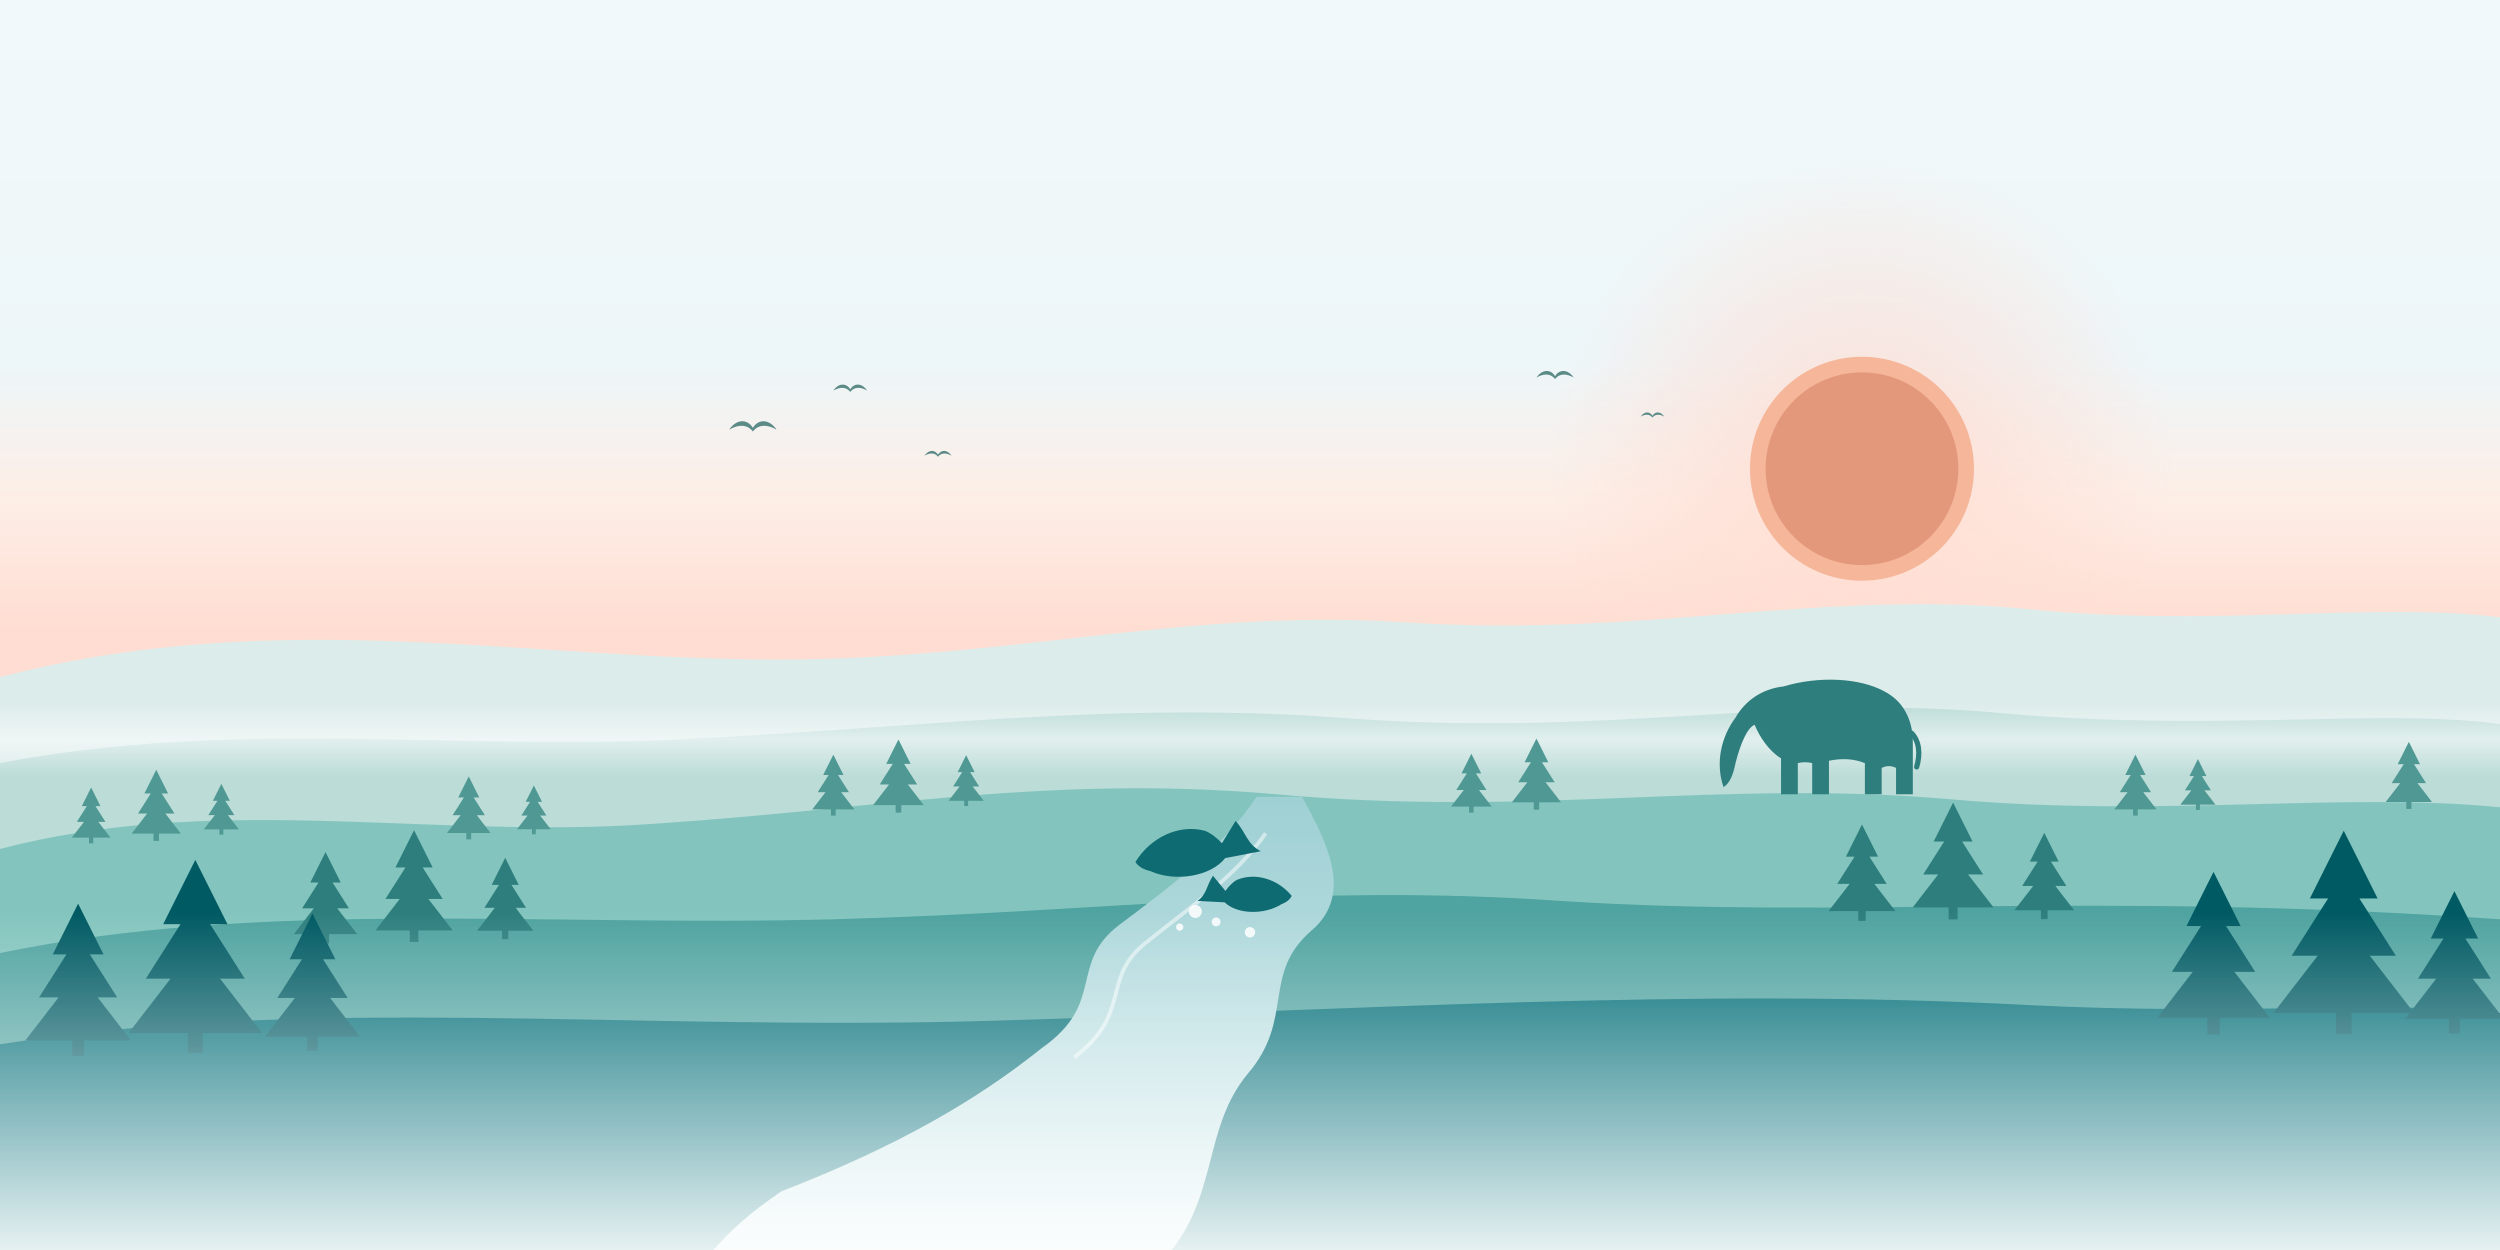
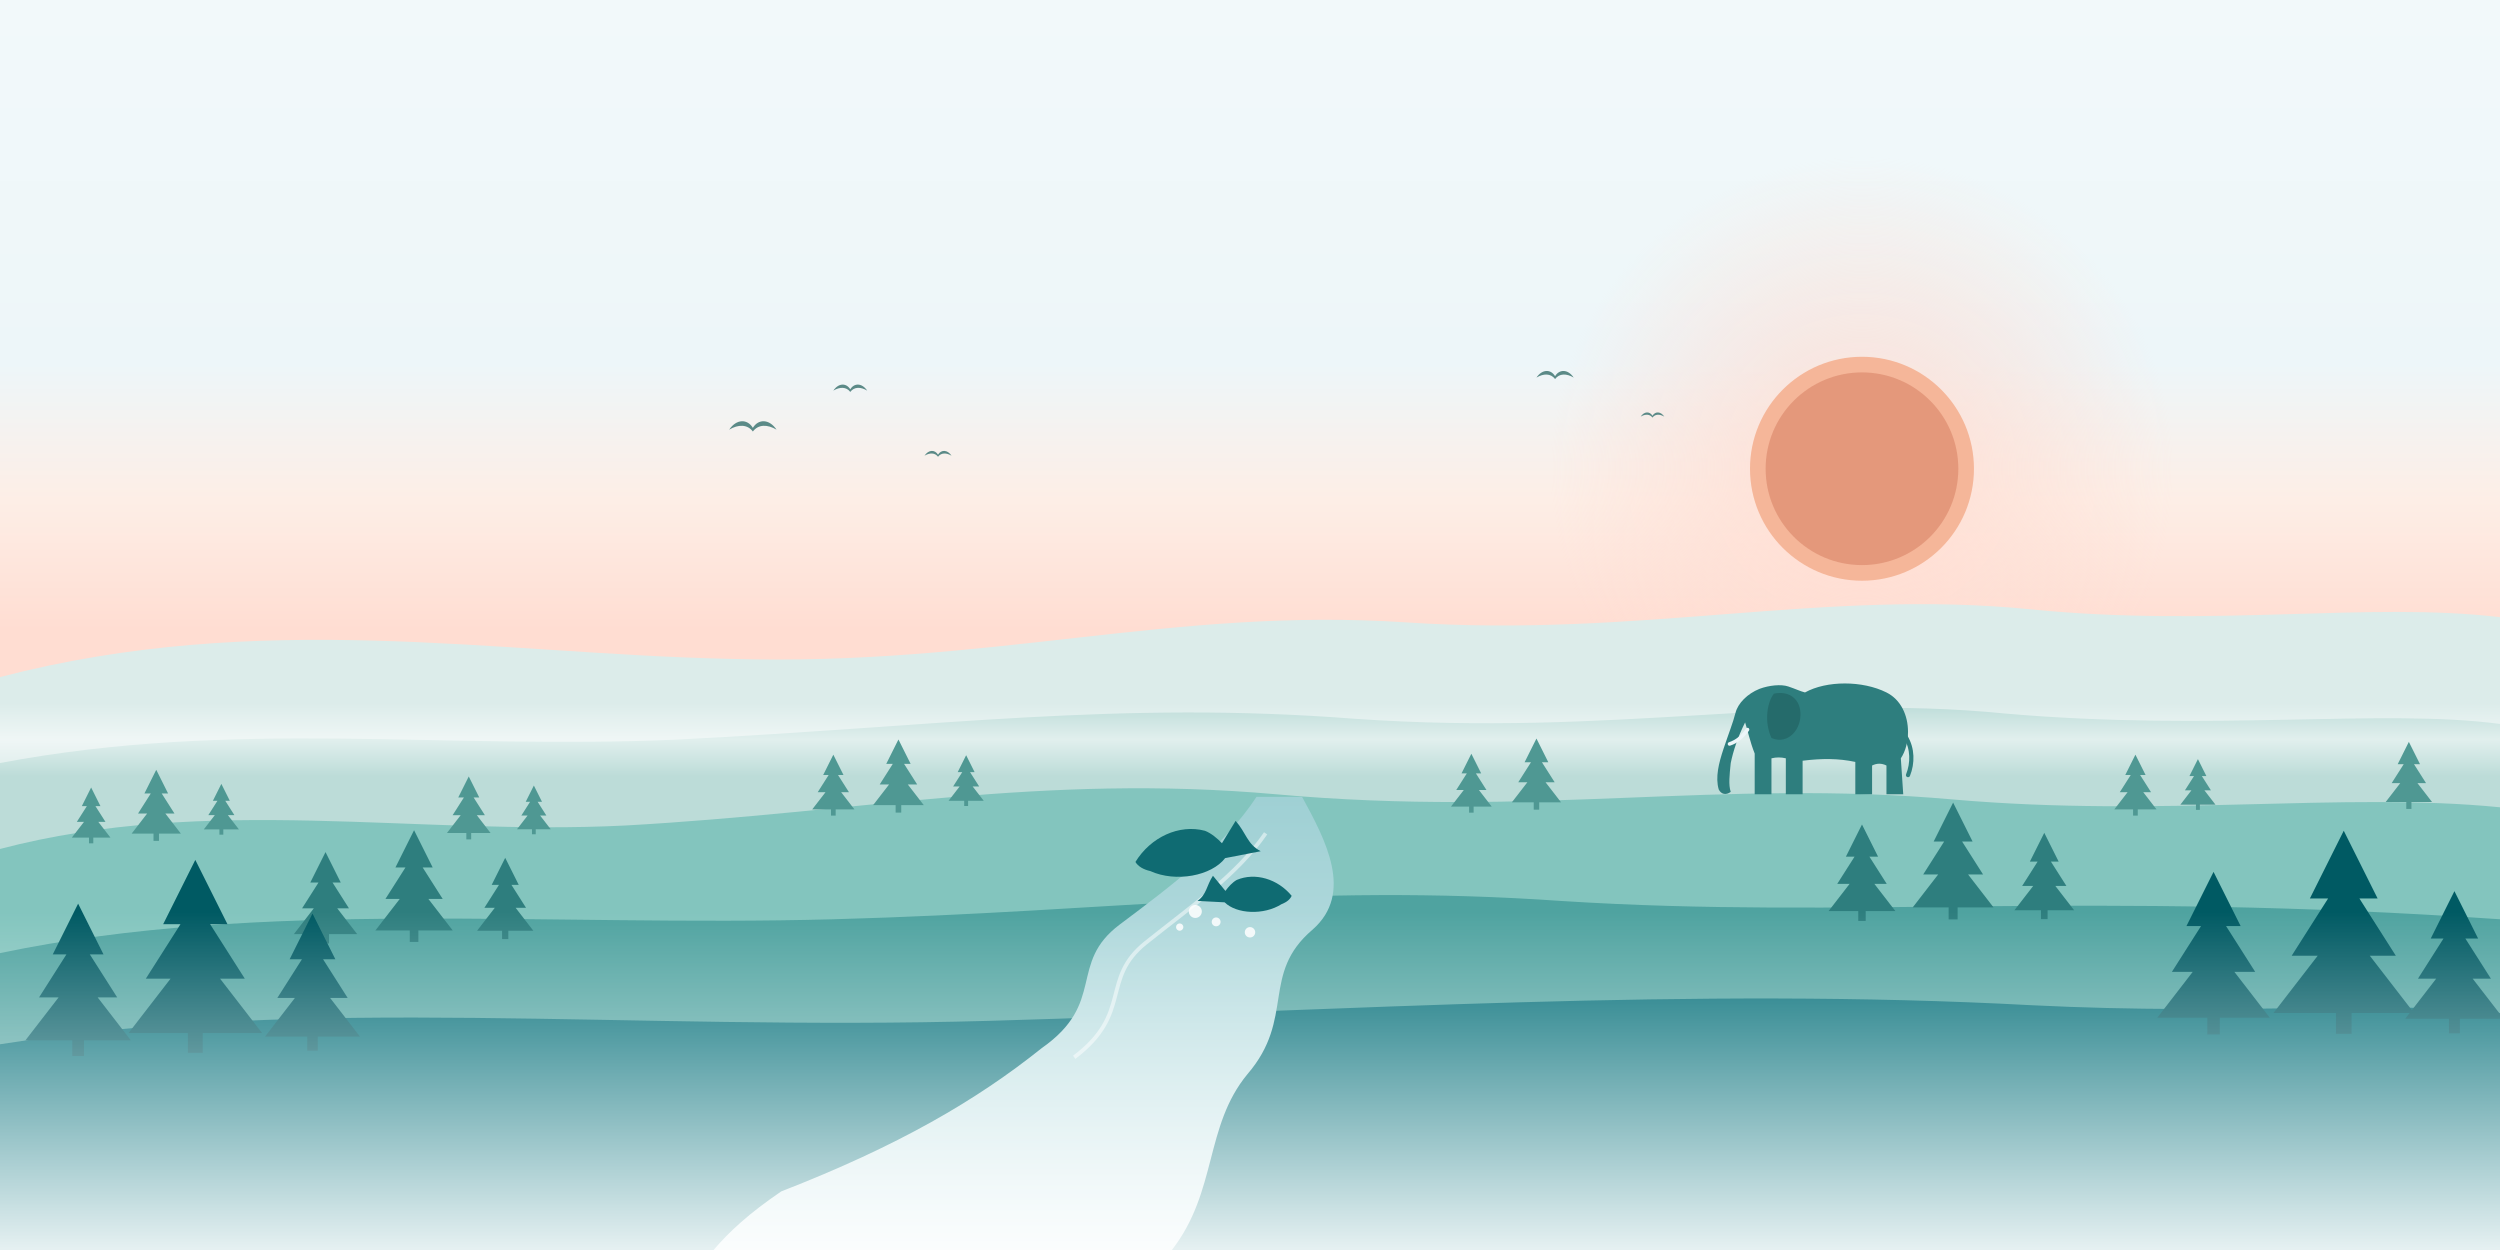
<svg xmlns="http://www.w3.org/2000/svg" width="1920" height="960" viewBox="0 0 1920 960">
  <defs>
    <linearGradient id="sky" x1="0" y1="0" x2="0" y2="1">
      <stop offset="0" stop-color="#f2f9fa" />
      <stop offset="0.45" stop-color="#edf6f9" />
      <stop offset="0.62" stop-color="#fdeee6" />
      <stop offset="0.78" stop-color="#ffddd2" />
    </linearGradient>
    <radialGradient id="sunGlow" cx="0.5" cy="0.5" r="0.5">
      <stop offset="0" stop-color="#ffddd2" stop-opacity="0.95" />
      <stop offset="0.55" stop-color="#ffddd2" stop-opacity="0.45" />
      <stop offset="1" stop-color="#ffddd2" stop-opacity="0" />
    </radialGradient>
    <linearGradient id="riverFlow" x1="0" y1="0" x2="0" y2="1">
      <stop offset="0" stop-color="#9fd0d4" />
      <stop offset="1" stop-color="#d4ebed" />
    </linearGradient>
    <linearGradient id="mistBottom" x1="0" y1="0" x2="0" y2="1">
      <stop offset="0" stop-color="#ffffff" stop-opacity="0" />
      <stop offset="1" stop-color="#ffffff" stop-opacity="0.9" />
    </linearGradient>
    <linearGradient id="mistBand" x1="0" y1="0" x2="0" y2="1">
      <stop offset="0" stop-color="#ffffff" stop-opacity="0" />
      <stop offset="0.5" stop-color="#ffffff" stop-opacity="0.55" />
      <stop offset="1" stop-color="#ffffff" stop-opacity="0" />
    </linearGradient>
    <path id="fir" d="M0,-64 L13,-38 L6,-38 L20,-16 L10,-16 L27,6 L3,6 L3,14 L-3,14 L-3,6 L-27,6 L-10,-16 L-20,-16 L-6,-38 L-13,-38 Z" />
    <path id="bird" d="M0,0 C4,-6 10,-6 13,-1 C16,-6 22,-6 26,0 C21,-3 16,-3 13,1 C10,-3 5,-3 0,0 Z" />
    <path id="salmon" d="M0,0 C20,-10 44,-7 58,8 C61,12 63,18 64,23 L82,14 C84,26 80,34 86,44 L60,34 C44,40 18,30 6,12 C2,8 0,4 0,0 Z" />
-     <path id="elephant" d="M4,-6 C-3,-26 2,-48 14,-64 C22,-78 36,-88 54,-90 C84,-99 118,-97 138,-86 C154,-78 162,-62 162,-44 L162,0 L148,0 L148,-22 C144,-24 140,-24 136,-22 L136,0 L122,0 L122,-26 C112,-30 102,-30 92,-28 L92,0 L78,0 L78,-26 C74,-27 70,-27 66,-26 L66,0 L52,0 L52,-30 C42,-36 34,-48 30,-58 C24,-56 18,-42 14,-26 C12,-16 9,-9 4,-6 Z" />
+     <g id="elephant">
+       <path fill="#2e7e7e" d="M0,-4 C-3,-14 0,-26 4,-38 C8,-50 12,-60 14,-68 C16,-76 24,-84 34,-88 C42,-91 52,-92 58,-90 C64,-88 68,-86 72,-85 C90,-95 120,-95 140,-85 C152,-79 158,-66 158,-52 C158,-44 156,-36 152,-30 L154,0 L140,0 L140,-24 C136,-26 132,-26 128,-24 L128,0 L114,0 L114,-27 C100,-30 86,-30 70,-28 L70,0 L56,0 L56,-30 C52,-31 48,-31 44,-30 L44,0 L30,0 L30,-34 C26,-44 24,-54 22,-60 C16,-48 12,-36 10,-26 C9,-16 8,-8 10,-2 C6,1 2,0 0,-4 Z" />
+       <path fill="#256b6b" d="M46,-84 C60,-87 70,-78 68,-63 C66,-50 55,-42 44,-47 C38,-60 40,-76 46,-84 Z" />
+       <path fill="none" stroke="#edf6f9" stroke-width="3" stroke-linecap="round" d="M24,-54 C20,-48 15,-44 9,-42" />
+       <path fill="none" stroke="#2e7e7e" stroke-width="3.5" stroke-linecap="round" d="M156,-48 C162,-38 162,-26 158,-16" />
+     </g>
  </defs>
  <rect width="1920" height="620" fill="url(#sky)" />
  <rect y="560" width="1920" height="400" fill="#ffddd2" />
  <circle cx="1430" cy="360" r="240" fill="url(#sunGlow)" />
  <circle cx="1430" cy="360" r="86" fill="#f5b699" />
  <circle cx="1430" cy="360" r="74" fill="#e29578" opacity="0.9" />
  <g fill="#5b8a87">
    <use href="#bird" transform="translate(560,330) scale(1.4)" />
    <use href="#bird" transform="translate(640,300) scale(1.0)" />
    <use href="#bird" transform="translate(710,350) scale(0.8)" />
    <use href="#bird" transform="translate(1180,290) scale(1.1)" />
    <use href="#bird" transform="translate(1260,320) scale(0.7)" />
  </g>
  <path fill="#dcecea" d="M0,520 C200,468 380,502 560,506 C760,512 900,466 1080,478 C1260,490 1400,452 1560,468 C1700,482 1820,462 1920,474 L1920,960 L0,960 Z" />
  <path fill="#bcdcd8" d="M0,586 C180,552 340,576 520,568 C720,558 860,538 1040,552 C1240,566 1380,532 1540,548 C1700,562 1830,544 1920,556 L1920,960 L0,960 Z" />
  <rect y="540" width="1920" height="56" fill="url(#mistBand)" />
  <g>
    <path fill="#83c5be" d="M0,652 C160,610 320,642 480,634 C660,624 800,594 980,610 C1180,628 1320,598 1500,614 C1660,628 1800,608 1920,620 L1920,960 L0,960 Z" />
    <g fill="#4f9893">
      <use href="#fir" transform="translate(70,640) scale(0.55)" />
      <use href="#fir" transform="translate(120,636) scale(0.7)" />
      <use href="#fir" transform="translate(170,634) scale(0.5)" />
      <use href="#fir" transform="translate(360,636) scale(0.62)" />
      <use href="#fir" transform="translate(410,634) scale(0.48)" />
      <use href="#fir" transform="translate(640,618) scale(0.6)" />
      <use href="#fir" transform="translate(690,614) scale(0.72)" />
      <use href="#fir" transform="translate(742,612) scale(0.5)" />
      <use href="#fir" transform="translate(1130,616) scale(0.58)" />
      <use href="#fir" transform="translate(1180,612) scale(0.7)" />
      <use href="#fir" transform="translate(1640,618) scale(0.6)" />
      <use href="#fir" transform="translate(1688,615) scale(0.5)" />
      <use href="#fir" transform="translate(1850,612) scale(0.66)" />
    </g>
-     <use href="#elephant" transform="translate(1320,610) scale(0.92)" fill="#2e7e7e" />
-     <path d="M1468,-47 C1474,-41 1475,-31 1472,-21" transform="translate(0,610) scale(1,1)" fill="none" stroke="#2e7e7e" stroke-width="4" stroke-linecap="round" />
+     <use href="#elephant" transform="translate(1320,610) scale(0.92)" />
  </g>
  <g>
    <path fill="#4fa3a0" d="M0,732 C200,690 420,712 640,706 C860,700 1000,678 1200,692 C1420,706 1600,684 1920,706 L1920,960 L0,960 Z" />
    <g fill="#2e7e7e">
      <use href="#fir" transform="translate(250,712) scale(0.9)" />
      <use href="#fir" transform="translate(318,708) scale(1.1)" />
      <use href="#fir" transform="translate(388,710) scale(0.8)" />
      <use href="#fir" transform="translate(1430,694) scale(0.95)" />
      <use href="#fir" transform="translate(1500,690) scale(1.15)" />
      <use href="#fir" transform="translate(1570,694) scale(0.85)" />
    </g>
  </g>
  <g>
    <path fill="#006d77" d="M0,802 C240,764 480,792 760,784 C1040,776 1300,758 1560,772 C1720,780 1840,768 1920,778 L1920,960 L0,960 Z" />
    <g fill="#005a63">
      <use href="#fir" transform="translate(60,790) scale(1.5)" />
      <use href="#fir" transform="translate(150,782) scale(1.9)" />
      <use href="#fir" transform="translate(240,788) scale(1.35)" />
      <use href="#fir" transform="translate(1700,772) scale(1.6)" />
      <use href="#fir" transform="translate(1800,766) scale(2.0)" />
      <use href="#fir" transform="translate(1885,774) scale(1.4)" />
    </g>
  </g>
  <path fill="url(#riverFlow)" d="M965,612 C940,650 900,680 860,710 C820,740 850,770 800,805 C750,845 690,880 600,915 C575,932 560,946 548,960 L900,960 C935,915 925,865 958,825 C995,782 968,748 1008,714 C1040,686 1018,645 1000,612 Z" />
  <path fill="none" stroke="#ffffff" stroke-width="3" opacity="0.5" d="M972,640 C950,672 915,696 880,724 C845,752 870,778 825,812" />
  <g fill="#0f6b72">
    <use href="#salmon" transform="translate(872,662) rotate(-32) scale(1.0)" />
    <use href="#salmon" transform="translate(992,688) scale(-0.75,0.75) rotate(-24)" />
  </g>
  <g fill="#ffffff" opacity="0.85">
    <circle cx="918" cy="700" r="5" />
    <circle cx="934" cy="708" r="3.4" />
    <circle cx="906" cy="712" r="2.8" />
    <circle cx="960" cy="716" r="4" />
  </g>
  <rect y="700" width="1920" height="260" fill="url(#mistBottom)" />
</svg>
